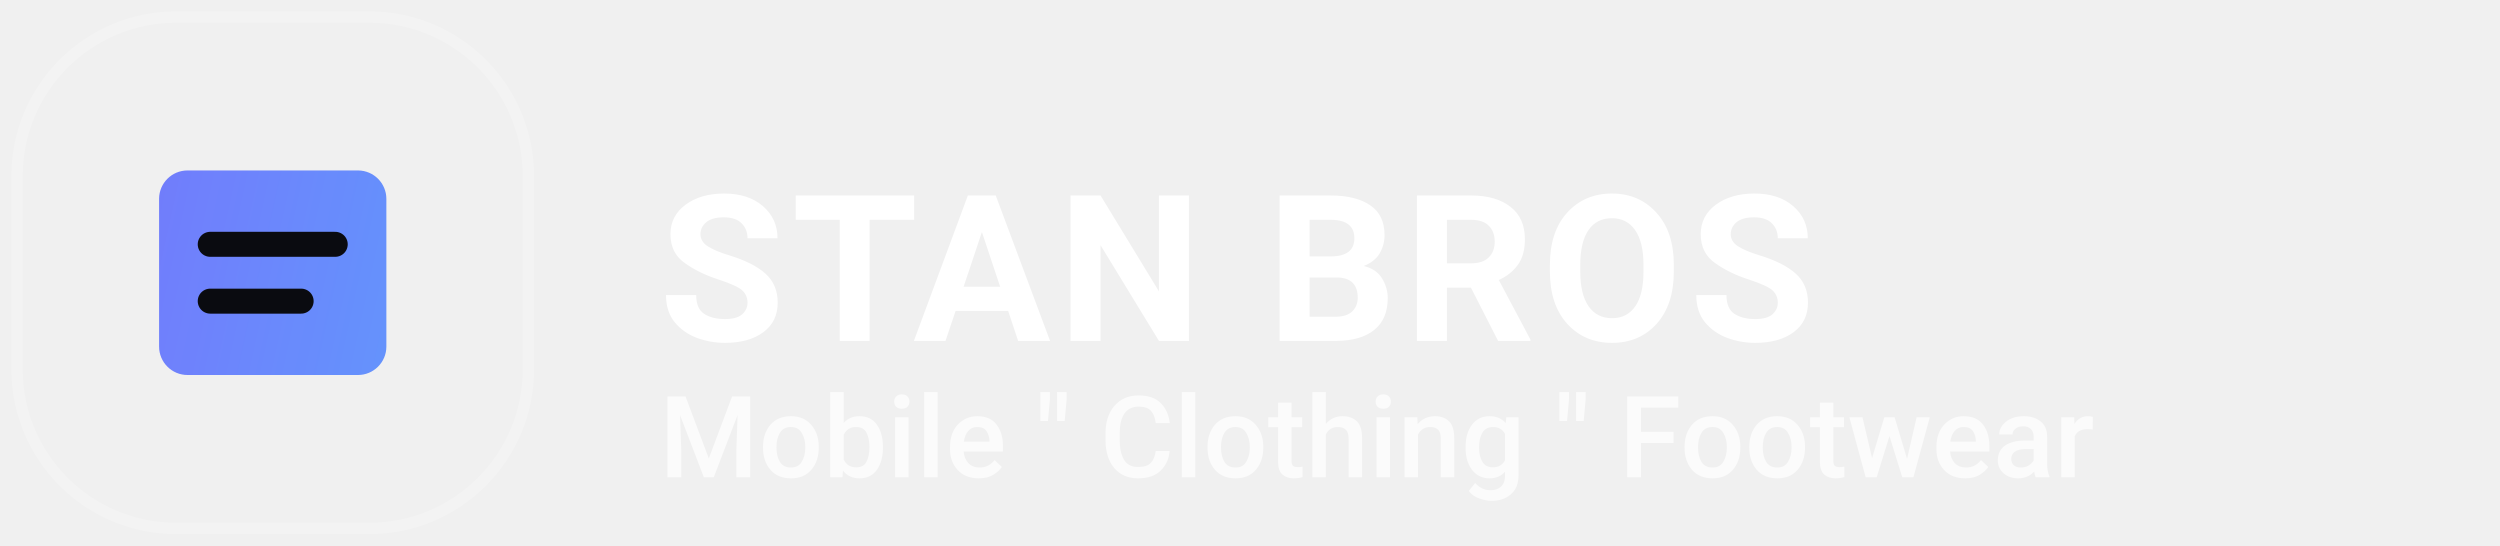
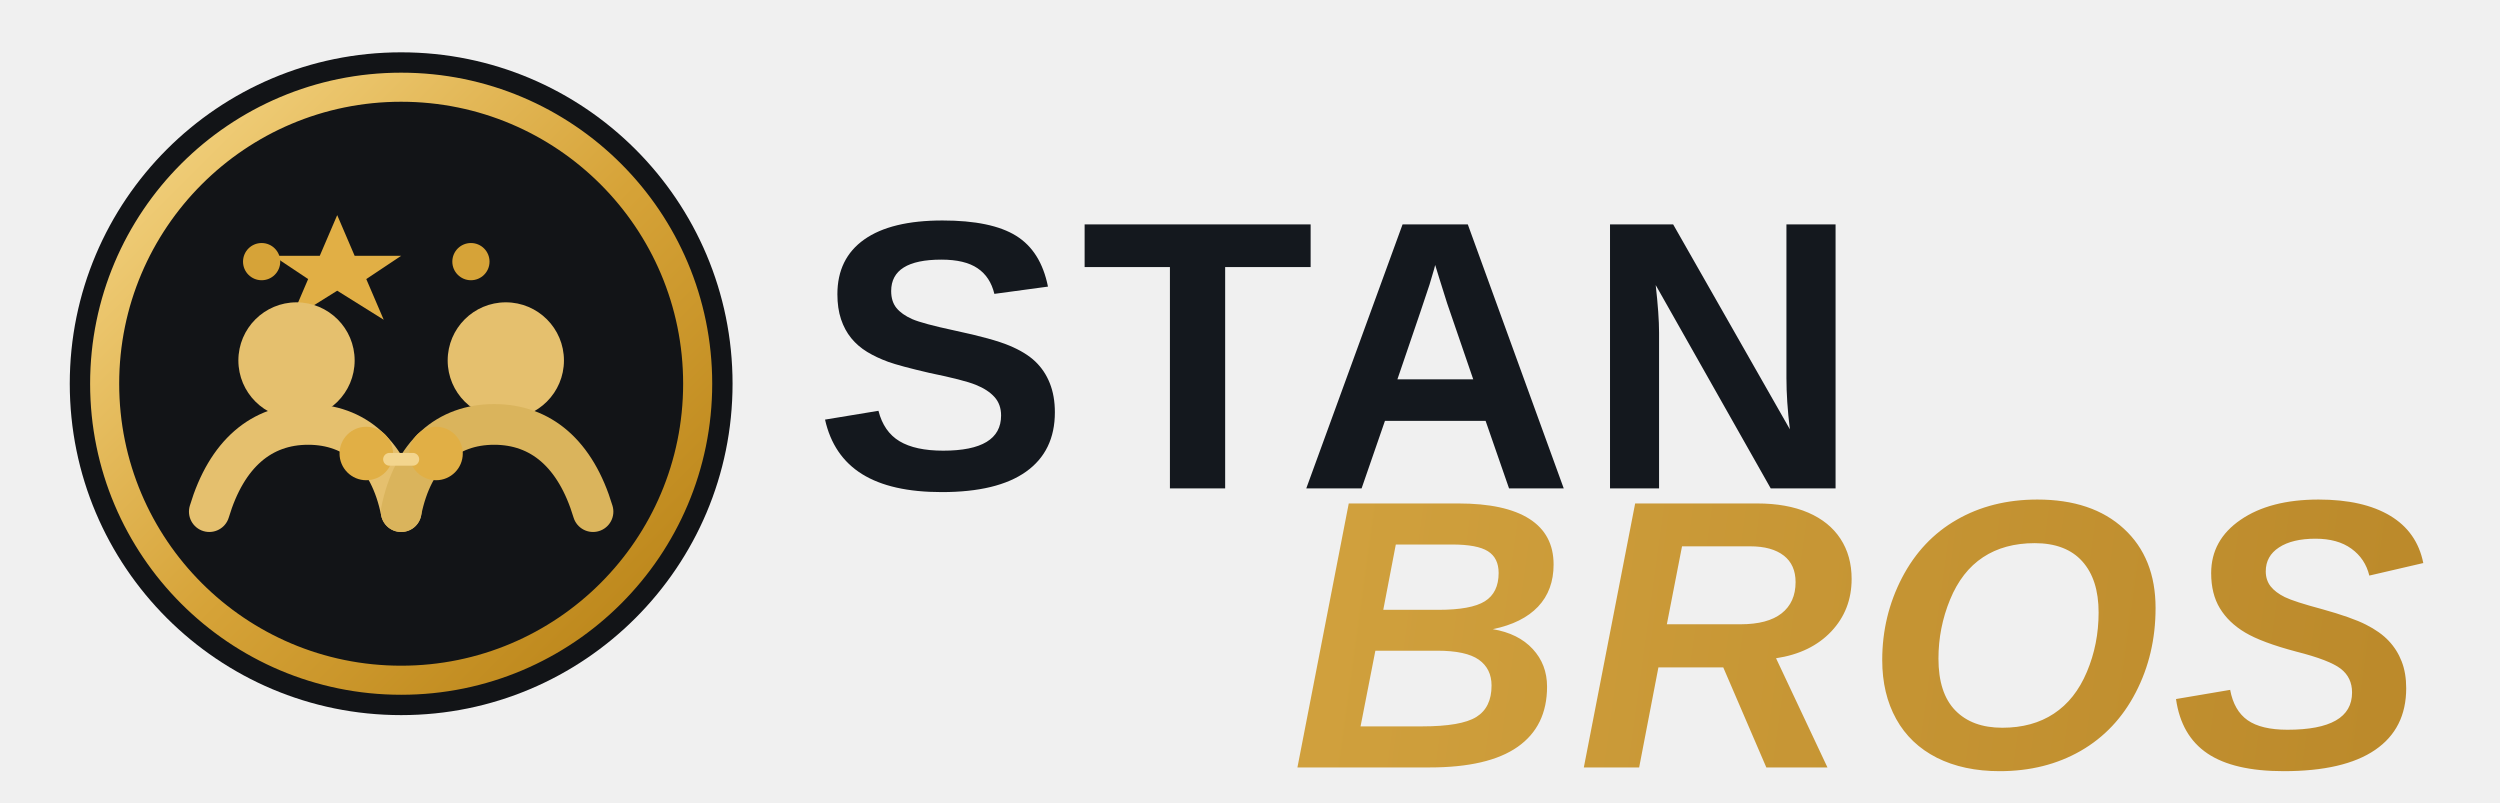
- <svg xmlns="http://www.w3.org/2000/svg" width="220" height="48" viewBox="0 0 220 48" fill="none">
+ <svg xmlns="http://www.w3.org/2000/svg" width="430" height="138" viewBox="0 0 430 138" fill="none">
  <defs>
-     <linearGradient id="g" x1="0" y1="0" x2="220" y2="48" gradientUnits="userSpaceOnUse">
-       <stop stop-color="#6D5EFC" />
-       <stop offset="0.5" stop-color="#29D3FF" />
-       <stop offset="1" stop-color="#FFD166" />
+     <linearGradient id="gold" x1="16" y1="16" x2="114" y2="114" gradientUnits="userSpaceOnUse">
+       <stop stop-color="#F7D98A" />
+       <stop offset="0.55" stop-color="#D6A338" />
+       <stop offset="1" stop-color="#B98317" />
+     </linearGradient>
+     <linearGradient id="goldText" x1="150" y1="84" x2="410" y2="120" gradientUnits="userSpaceOnUse">
+       <stop stop-color="#D9AA45" />
+       <stop offset="1" stop-color="#BC8A2B" />
    </linearGradient>
  </defs>
-   <rect x="1.5" y="1.5" width="45" height="45" rx="14" stroke="rgba(255,255,255,0.2)" />
-   <path d="M14 30.5V17.5C14 16.12 15.12 15 16.5 15H31.5C32.88 15 34 16.12 34 17.5V30.5C34 31.88 32.88 33 31.5 33H16.5C15.12 33 14 31.88 14 30.5Z" fill="url(#g)" opacity="0.9" />
-   <path d="M18.5 21.5H29.5" stroke="#0A0B10" stroke-width="2.2" stroke-linecap="round" />
-   <path d="M18.5 26.5H26.5" stroke="#0A0B10" stroke-width="2.2" stroke-linecap="round" />
-   <text x="58" y="30" fill="white" font-family="ui-sans-serif, system-ui, -apple-system, Segoe UI, Roboto, Arial" font-size="18" font-weight="700" letter-spacing="0.6">
-     STAN BROS
-   </text>
-   <text x="58" y="42" fill="rgba(255,255,255,0.72)" font-family="ui-sans-serif, system-ui, -apple-system, Segoe UI, Roboto, Arial" font-size="10" font-weight="500">
-     Mobile " Clothing " Footwear
-   </text>
+   <circle cx="69" cy="66" r="57" fill="#121417" />
+   <circle cx="69" cy="66" r="51" stroke="url(#gold)" stroke-width="5" />
+   <path d="M58 37L61 44H69L63 48L66 55L58 50L50 55L53 48L47 44H55L58 37Z" fill="#E1AF45" />
+   <circle cx="45" cy="45" r="3.2" fill="#D6A338" />
+   <circle cx="81" cy="45" r="3.2" fill="#D6A338" />
+   <circle cx="51" cy="62" r="10" fill="#E5C06E" />
+   <circle cx="87" cy="62" r="10" fill="#E5C06E" />
+   <path d="M36 88C39 78 45 73 53 73C61 73 67 78 69 88" stroke="#E5C06E" stroke-width="7" stroke-linecap="round" />
+   <path d="M69 88C71 78 77 73 85 73C93 73 99 78 102 88" stroke="#DAB45C" stroke-width="7" stroke-linecap="round" />
+   <circle cx="63" cy="78" r="4.6" fill="#E1AF45" />
+   <circle cx="75" cy="78" r="4.6" fill="#E1AF45" />
+   <path d="M67 79H71" stroke="#F3D58E" stroke-width="2.2" stroke-linecap="round" />
+   <text x="140" y="84" fill="#14181E" font-family="Segoe UI, Arial Black, Arial, sans-serif" font-size="66" font-weight="800" letter-spacing="1.8">STAN</text>
+   <text x="222" y="132" fill="url(#goldText)" font-family="Segoe UI, Arial Black, Arial, sans-serif" font-size="66" font-style="italic" font-weight="800" letter-spacing="1.6">BROS</text>
</svg>
